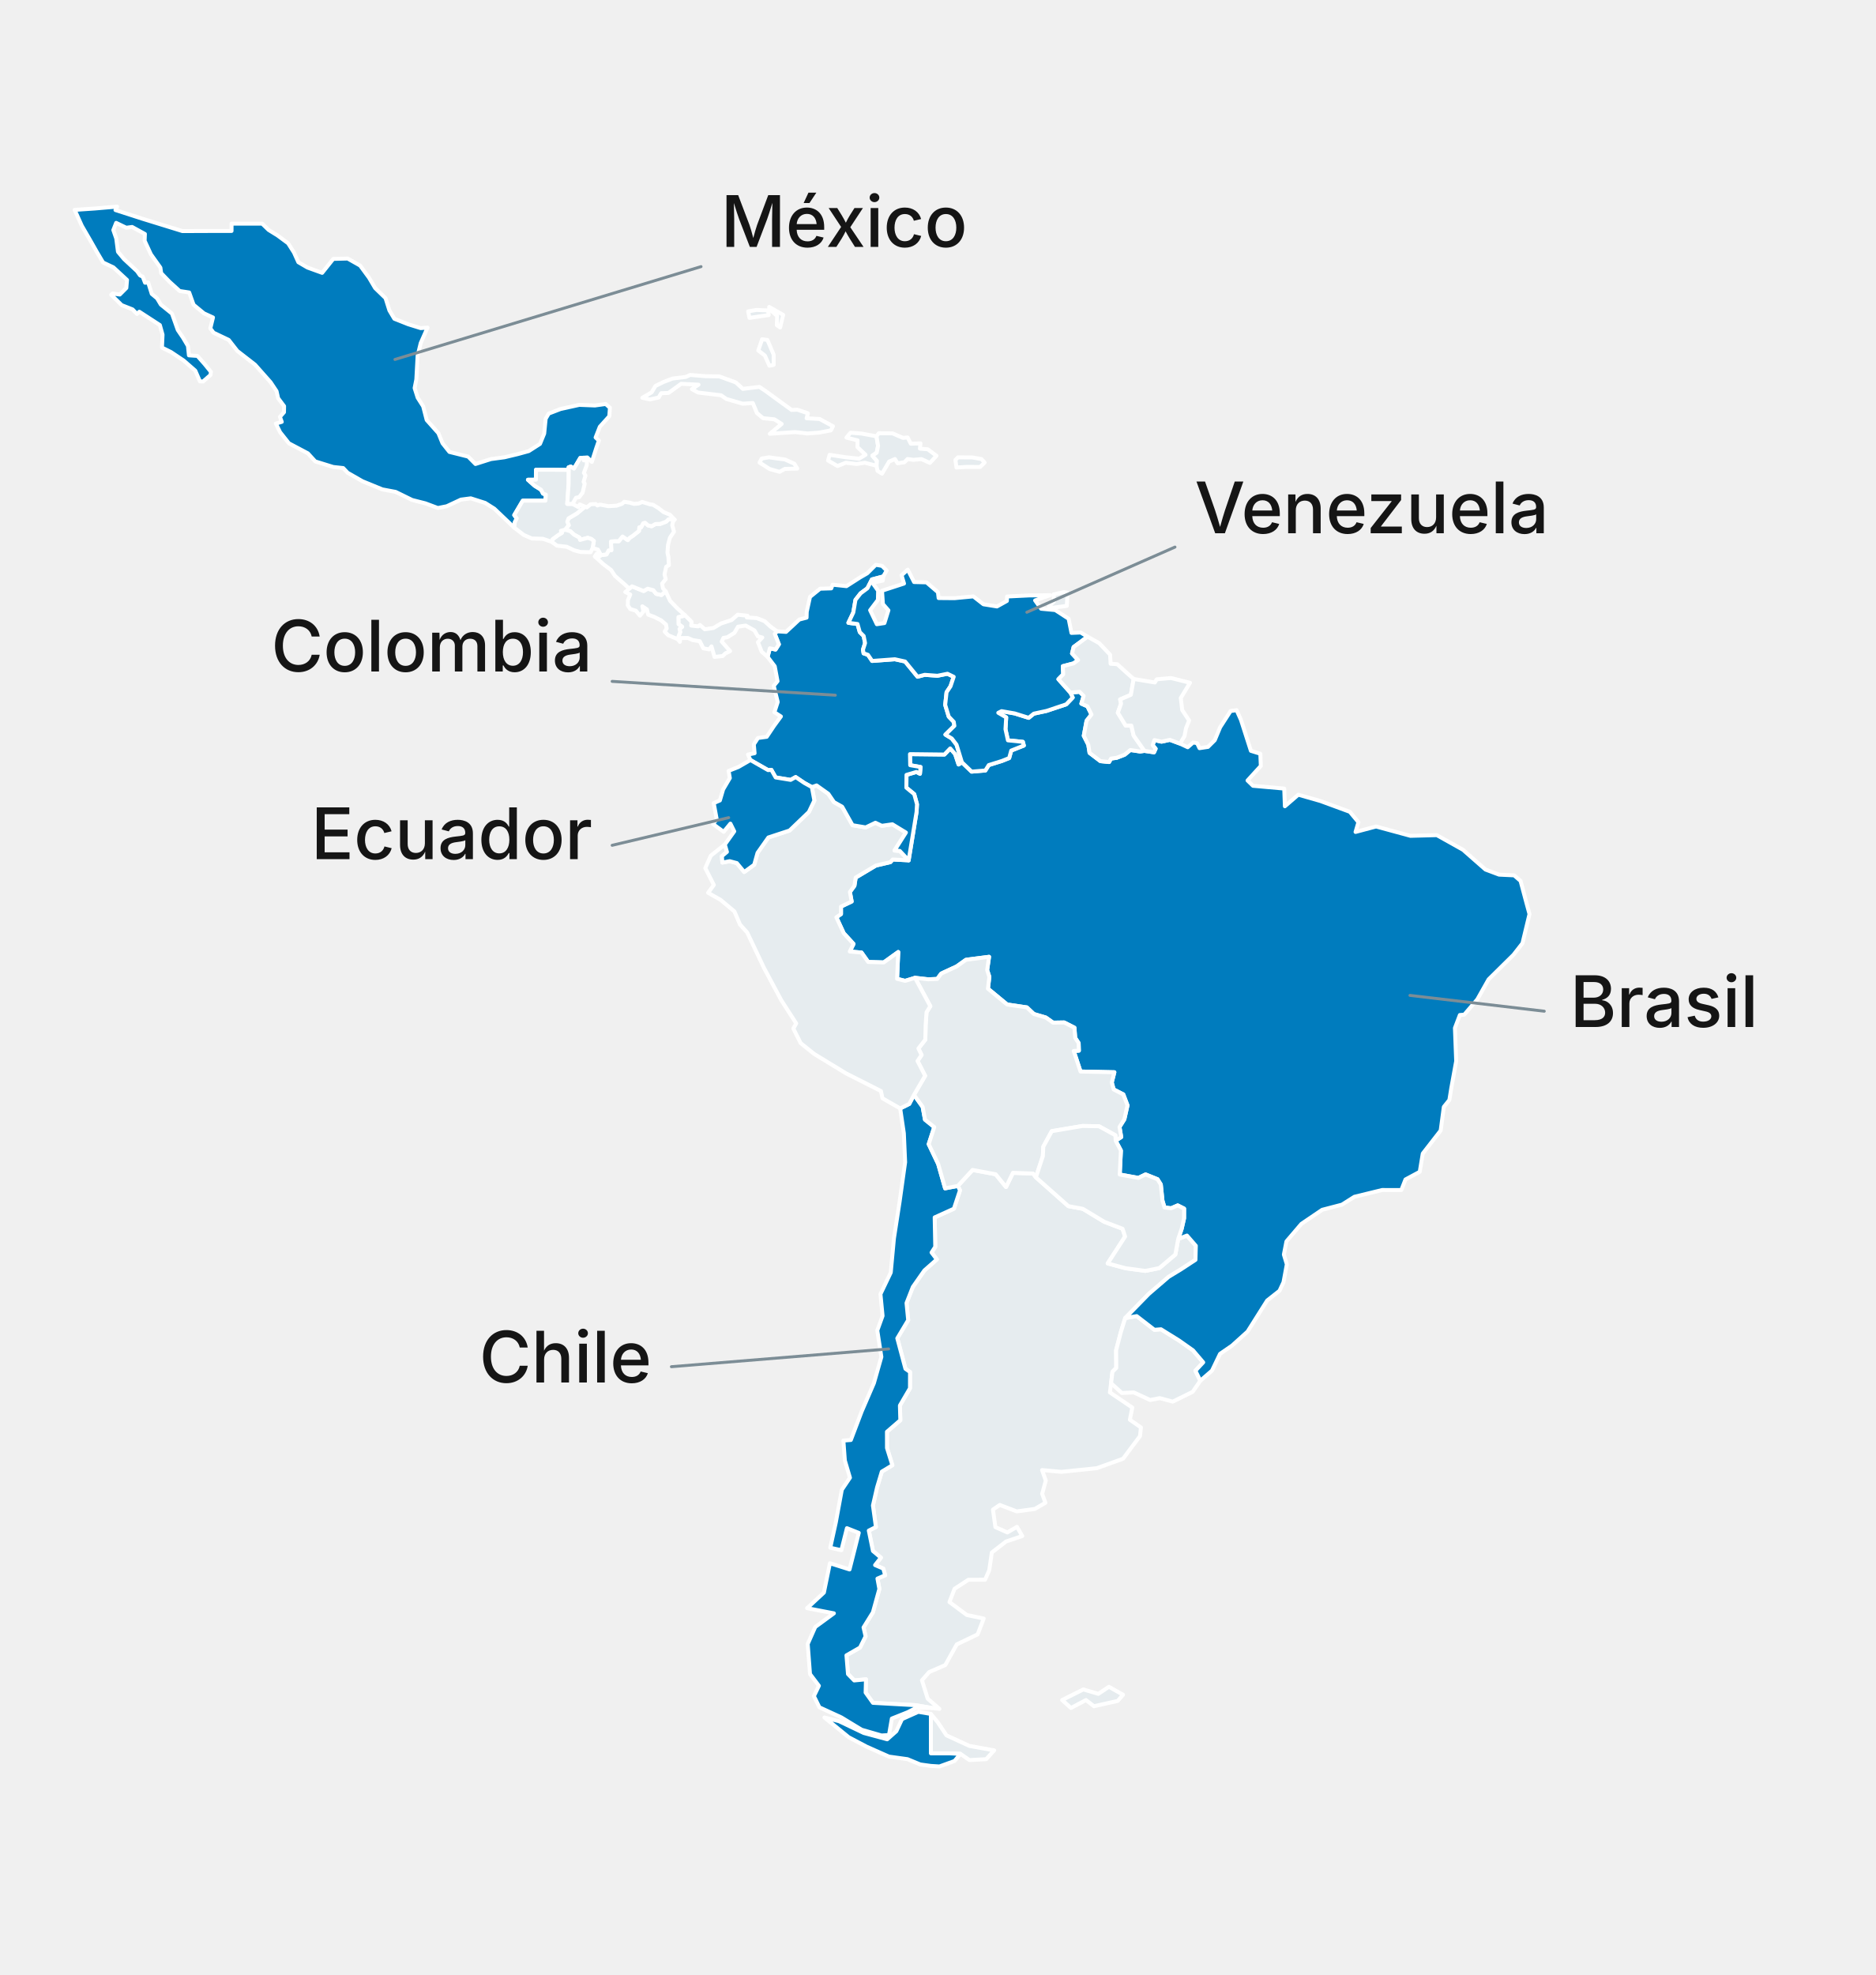
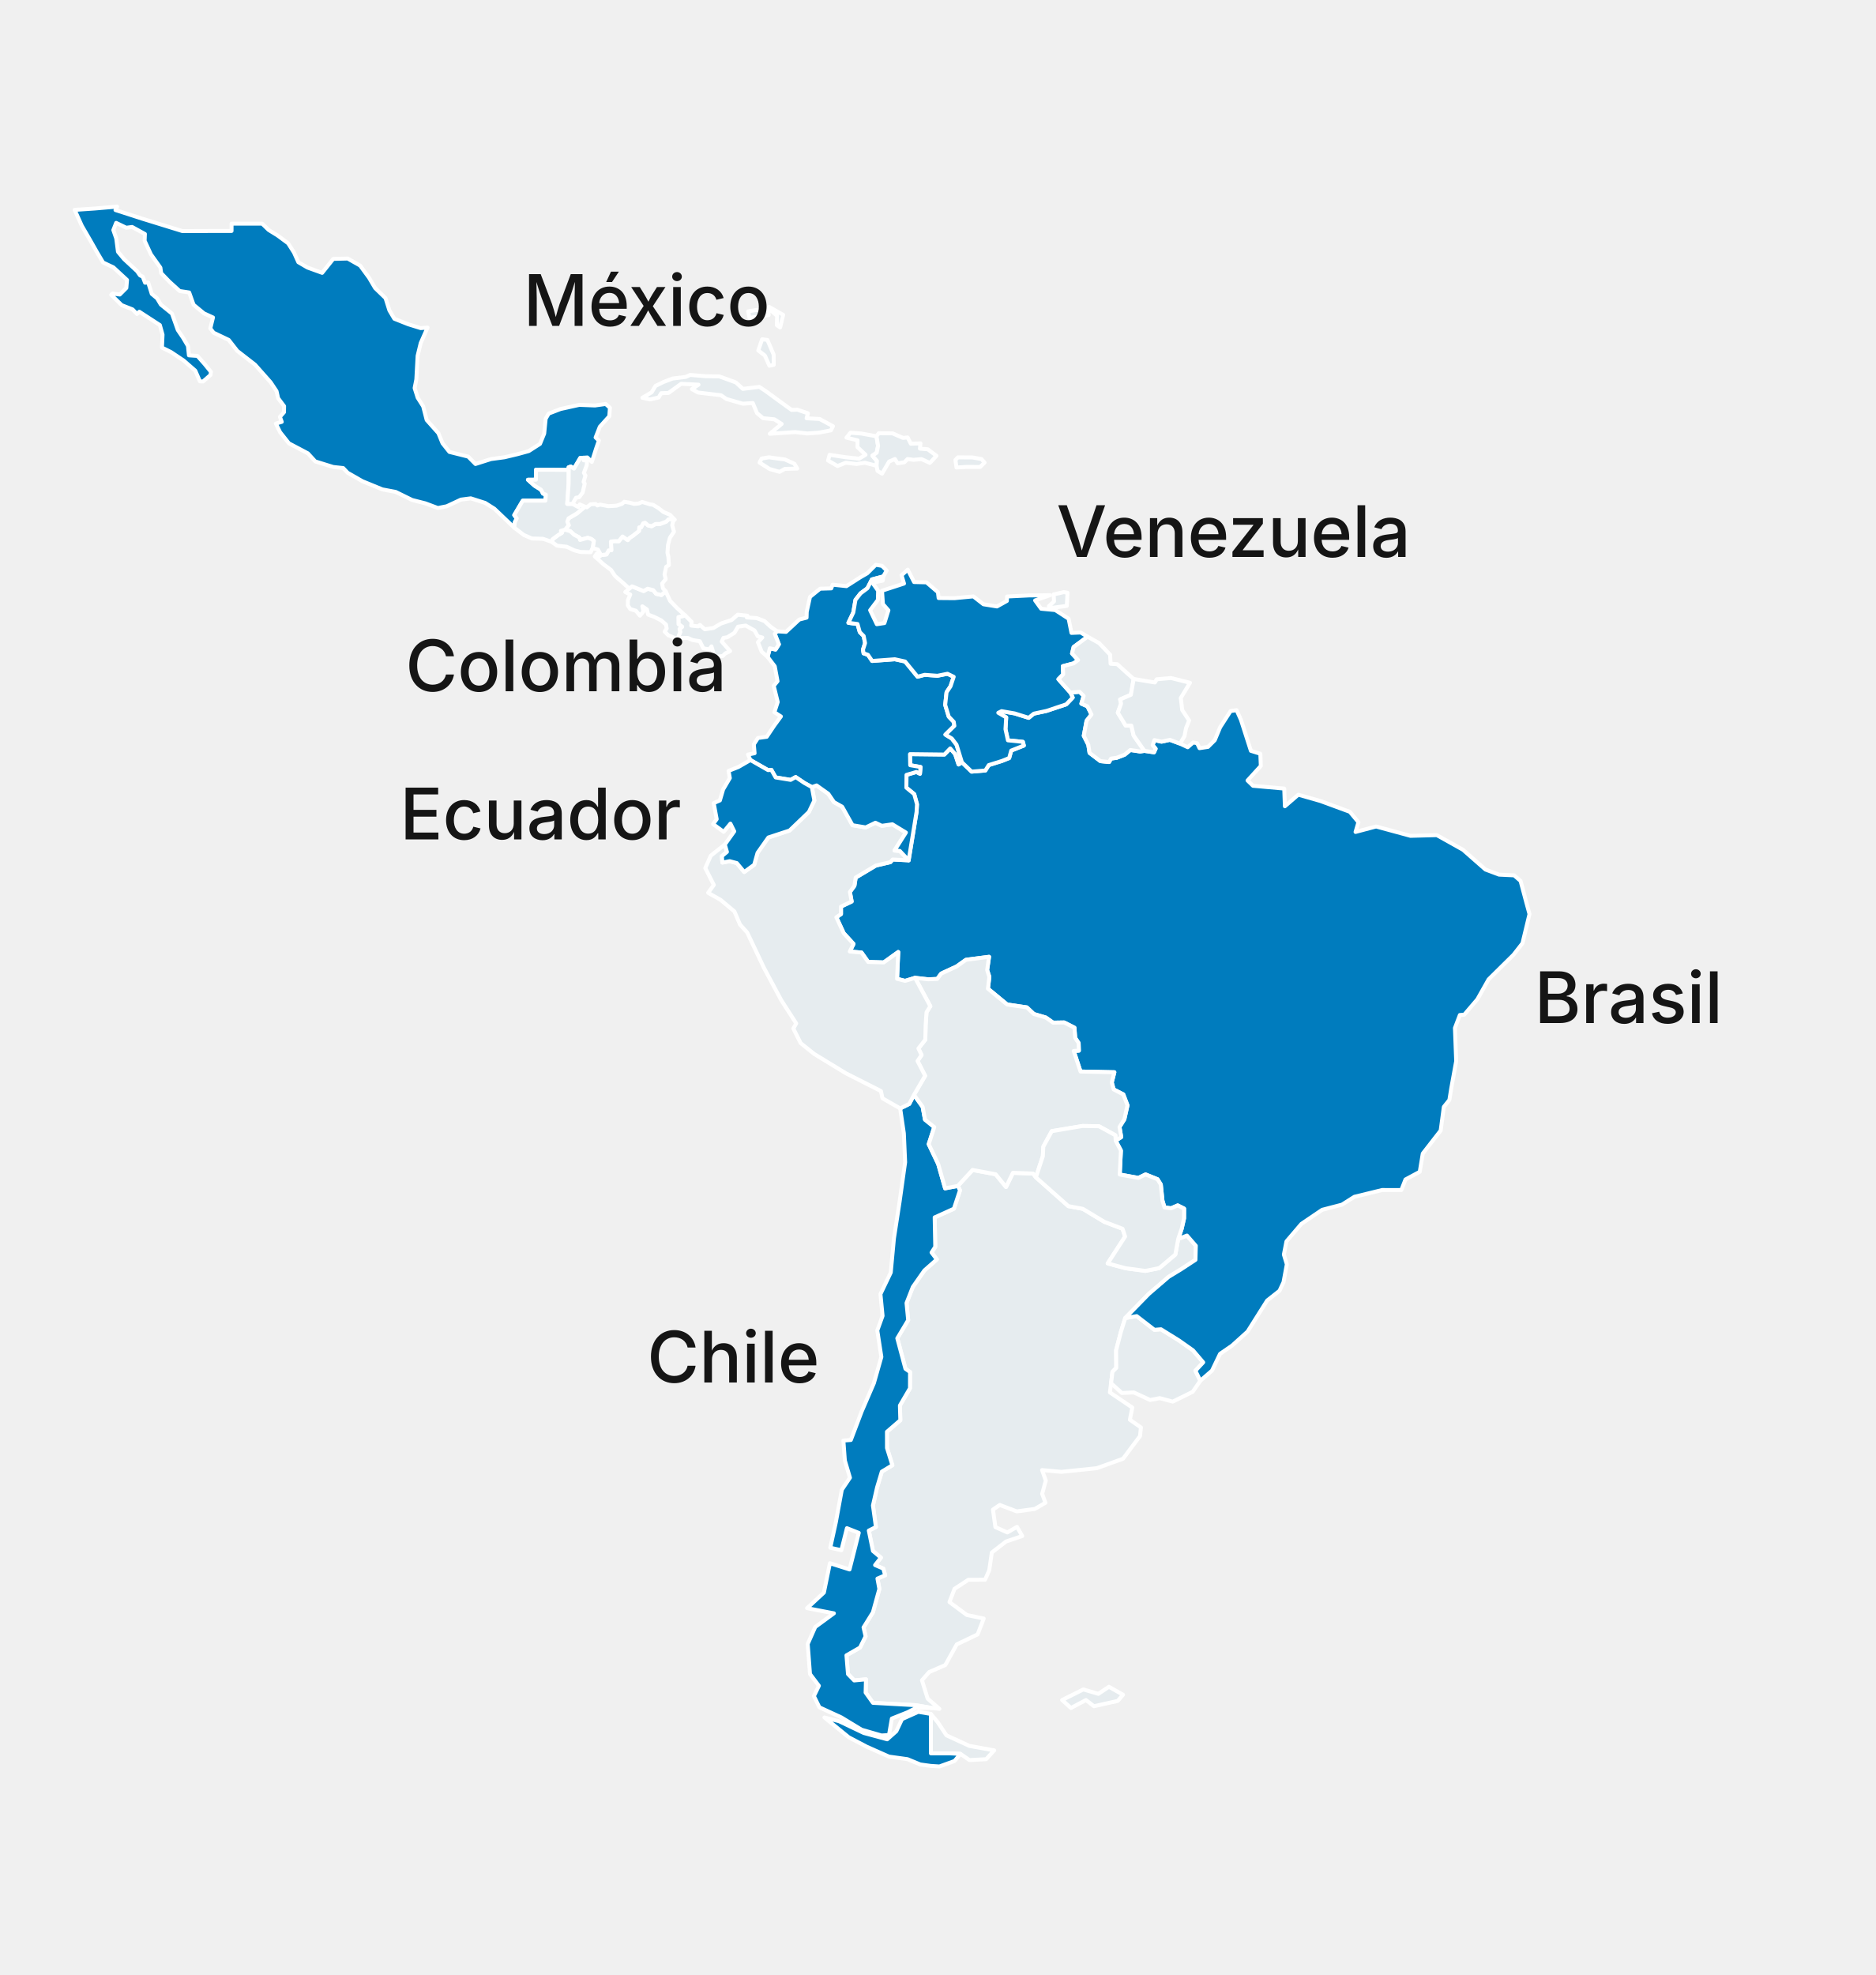
<svg xmlns="http://www.w3.org/2000/svg" viewBox="0 0 950 1000">
  <path fill="#e6ecef" stroke="#fff" stroke-width="2" stroke-linejoin="round" d="M471.39,867.81 L474.82,871.95 L479.29,878.66 L490.92,884.02 L503.44,886.26 L499.41,890.73 L490.92,891.18 L486.36,888.02 L480.97,887.78 L471.40,887.77 L471.39,867.81 Z M569.82,667.35 L567.59,674.50 L565.20,683.69 L565.28,692.60 L563.34,694.59 L562.65,700.37 L562.04,705.03 L573.39,712.69 L572.17,718.86 L577.76,722.75 L577.30,727.12 L568.71,738.59 L555.46,743.38 L537.52,745.24 L527.70,744.34 L529.58,749.67 L527.75,756.37 L529.40,760.88 L524.04,764.02 L514.88,765.26 L506.28,762.00 L502.83,764.34 L504.07,773.22 L510.11,775.92 L515.01,773.10 L517.67,777.74 L509.44,780.52 L502.26,786.08 L500.94,795.07 L498.83,799.86 L490.38,799.88 L483.37,804.46 L480.81,811.17 L489.60,817.72 L498.15,819.52 L495.07,827.54 L484.51,832.59 L478.70,843.07 L470.54,846.60 L466.88,850.78 L469.77,860.07 L475.72,865.25 L471.95,864.80 L463.66,863.39 L442.06,862.20 L438.35,856.99 L438.52,850.29 L432.57,850.86 L429.42,847.62 L428.64,838.14 L435.50,834.21 L438.33,828.54 L437.29,824.02 L442.03,816.38 L445.30,804.54 L444.34,799.29 L448.24,797.60 L447.29,794.23 L443.14,792.44 L446.09,788.69 L442.05,785.30 L439.96,774.98 L443.56,773.17 L442.05,762.27 L444.15,753.11 L446.54,745.13 L451.89,741.89 L449.17,733.16 L449.15,724.94 L455.92,719.10 L455.71,711.63 L460.81,702.91 L460.83,694.68 L458.51,693.05 L454.39,677.62 L459.90,668.42 L459.06,659.76 L462.25,651.63 L468.11,643.25 L474.42,637.69 L471.74,634.18 L473.61,631.30 L473.32,616.40 L483.06,611.99 L486.13,602.70 L485.05,600.46 L492.50,592.38 L504.20,594.56 L509.45,601.02 L512.94,593.83 L523.14,594.20 L524.58,596.11 L541.02,610.70 L548.33,612.06 L559.25,618.66 L568.46,622.16 L569.75,626.10 L560.94,639.69 L569.96,642.13 L580.00,643.49 L587.07,642.06 L595.18,635.21 L596.64,627.32 L601.07,625.60 L605.56,630.76 L605.38,637.90 L597.85,642.83 L591.84,646.47 L581.75,655.15 L569.82,667.35 Z" />
  <path fill="#007cbe" stroke="#fff" stroke-width="2" stroke-linejoin="round" d="M471.39,867.81 L471.40,887.77 L480.97,887.78 L486.36,888.02 L483.40,891.63 L475.73,894.41 L471.34,894.13 L466.04,893.40 L459.55,890.72 L450.18,889.42 L438.93,884.43 L429.80,879.62 L417.49,869.61 L424.86,871.48 L437.41,877.46 L449.27,880.66 L453.89,876.57 L456.78,870.44 L465.03,866.75 L471.39,867.81 Z M462.84,554.36 L467.22,560.44 L468.41,566.90 L473.10,570.68 L470.29,579.33 L475.09,589.36 L478.60,601.69 L485.05,600.46 L486.13,602.70 L483.06,611.99 L473.32,616.40 L473.61,631.30 L471.74,634.18 L474.42,637.69 L468.11,643.25 L462.25,651.63 L459.06,659.76 L459.90,668.42 L454.39,677.62 L458.51,693.05 L460.83,694.68 L460.81,702.91 L455.71,711.63 L455.92,719.10 L449.15,724.94 L449.17,733.16 L451.89,741.89 L446.54,745.13 L444.15,753.11 L442.05,762.27 L443.56,773.17 L439.96,774.98 L442.05,785.30 L446.09,788.69 L443.14,792.44 L447.29,794.23 L448.24,797.60 L444.34,799.29 L445.30,804.54 L442.03,816.38 L437.29,824.02 L438.33,828.54 L435.50,834.21 L428.64,838.14 L429.42,847.62 L432.57,850.86 L438.52,850.29 L438.35,856.99 L442.06,862.20 L463.66,863.39 L471.95,864.80 L463.99,864.73 L459.69,866.93 L451.62,870.16 L450.18,878.51 L446.39,878.72 L436.31,875.81 L426.07,869.58 L426.07,869.58 L414.95,864.47 L412.15,858.80 L414.68,853.56 L410.18,847.62 L409.03,832.38 L412.84,823.78 L422.28,816.87 L408.71,814.26 L417.22,806.36 L420.27,791.51 L430.20,794.66 L434.88,776.13 L428.88,773.76 L426.08,784.92 L420.44,783.66 L423.25,770.87 L426.30,754.31 L430.41,748.20 L427.83,739.47 L427.09,729.40 L430.86,729.11 L436.35,714.67 L442.53,700.36 L446.32,687.04 L444.26,673.64 L446.93,666.27 L445.86,655.23 L451.08,644.31 L452.69,627.02 L455.56,608.45 L458.36,588.46 L457.71,573.82 L455.85,561.23 L460.44,558.95 L462.84,554.36 Z" />
  <path fill="#e6ecef" stroke="#fff" stroke-width="2" stroke-linejoin="round" d="M443.87,220.91 L444.65,225.78 L443.96,229.21 L441.78,230.72 L444.09,233.40 L443.90,235.83 L437.96,234.31 L433.74,234.93 L428.29,234.29 L424.11,235.96 L419.32,233.17 L420.10,230.29 L428.33,231.53 L435.08,232.25 L438.30,230.26 L434.22,226.39 L434.28,222.97 L428.64,221.58 L430.66,219.11 L436.11,219.50 L443.87,220.91 Z" />
  <path fill="#e6ecef" stroke="#fff" stroke-width="2" stroke-linejoin="round" d="M443.90,235.83 L444.09,233.40 L441.78,230.72 L443.96,229.21 L444.65,225.78 L443.87,220.91 L444.98,219.38 L451.96,219.42 L457.26,221.72 L459.62,221.50 L461.24,224.67 L466.13,224.49 L465.84,227.16 L469.82,227.48 L474.22,230.76 L470.90,234.40 L466.64,232.46 L462.54,232.83 L459.60,232.41 L457.99,234.04 L454.55,234.59 L453.19,232.42 L450.24,233.70 L446.66,239.82 L444.36,238.40 L443.90,235.83 Z" />
  <path fill="#e6ecef" stroke="#fff" stroke-width="2" stroke-linejoin="round" d="M378.88,157.64 L383.09,156.93 L388.99,157.20 L389.26,159.52 L379.51,160.95 L378.88,157.64 Z M389.52,155.41 L396.59,159.43 L395.05,165.79 L393.40,164.64 L393.55,159.97 L389.54,156.43 L389.52,155.41 Z M385.94,171.77 L388.63,172.13 L391.76,179.55 L391.81,184.74 L389.61,185.18 L387.34,180.03 L383.99,177.44 L385.94,171.77 Z" />
  <path fill="#e6ecef" stroke="#fff" stroke-width="2" stroke-linejoin="round" d="M537.86,860.78 L548.59,855.41 L556.19,857.65 L561.55,854.07 L568.71,858.09 L566.02,861.22 L553.95,863.91 L549.93,860.78 L542.33,864.80 L537.86,860.78 Z" />
  <path fill="#007cbe" stroke="#fff" stroke-width="2" stroke-linejoin="round" d="M37.80,106.27 L47.96,105.58 L59.31,104.61 L58.48,106.36 L71.98,110.71 L92.38,117.01 L110.16,116.94 L117.25,116.94 L117.27,113.25 L132.76,113.25 L136.02,116.42 L140.59,119.25 L145.90,123.18 L148.87,127.85 L151.09,132.77 L155.71,135.47 L163.13,138.15 L168.77,131.09 L176.08,130.91 L182.38,134.48 L186.87,140.60 L189.96,145.84 L195.23,150.94 L197.20,157.20 L199.70,161.40 L206.68,164.17 L213.03,166.14 L216.51,165.87 L213.04,173.72 L211.48,180.15 L210.83,192.13 L209.96,196.50 L211.51,201.38 L214.29,205.74 L216.07,212.67 L222.01,219.33 L224.09,224.43 L227.59,228.83 L237.09,231.20 L240.78,234.94 L248.62,232.45 L255.44,231.54 L262.14,229.94 L267.76,228.40 L273.45,224.75 L275.58,219.54 L276.32,212.03 L277.86,209.41 L283.92,207.07 L293.37,205.00 L301.29,205.31 L306.71,204.55 L308.86,206.45 L308.55,210.75 L303.75,216.07 L301.62,221.51 L303.27,223.07 L301.93,226.94 L299.69,233.91 L297.42,231.62 L295.55,231.76 L293.85,231.88 L290.65,237.28 L289.03,236.22 L287.94,236.63 L288.01,237.95 L279.75,237.85 L271.40,237.87 L271.39,242.90 L267.35,242.92 L270.68,245.91 L273.99,247.97 L274.98,249.91 L276.43,250.45 L276.20,253.50 L264.72,253.52 L260.42,260.81 L261.69,262.48 L260.65,264.58 L260.43,267.18 L250.32,257.56 L245.70,254.65 L238.40,252.32 L233.41,252.97 L226.23,256.33 L221.72,257.22 L215.41,254.86 L208.71,253.16 L200.35,249.06 L193.65,247.80 L183.52,243.65 L176.04,239.37 L173.79,236.99 L168.78,236.45 L159.64,233.62 L155.91,229.54 L146.31,224.47 L141.83,218.83 L139.70,214.47 L142.68,213.60 L141.76,211.05 L143.81,208.73 L143.86,205.64 L140.84,201.62 L140.04,198.06 L137.04,193.55 L129.16,184.66 L120.17,177.68 L115.82,172.11 L108.14,168.46 L106.50,166.27 L107.86,160.75 L103.30,158.66 L98.03,154.32 L95.80,148.08 L90.99,147.35 L85.80,142.64 L81.61,138.29 L81.22,135.50 L76.41,128.75 L73.24,121.91 L73.38,118.47 L66.91,114.92 L63.93,115.31 L58.82,112.85 L57.39,116.48 L58.87,120.77 L59.74,127.49 L62.81,131.17 L69.44,137.33 L70.91,139.44 L72.27,140.07 L73.45,143.15 L75.04,143.02 L76.84,148.79 L79.55,151.06 L81.46,154.23 L87.08,158.78 L90.04,167.10 L92.70,171.01 L95.18,175.20 L95.67,179.92 L99.98,180.21 L103.57,184.28 L106.81,188.27 L106.60,189.87 L102.83,193.15 L101.25,193.11 L98.89,187.68 L93.04,182.58 L86.59,178.26 L82.02,175.99 L82.31,169.44 L80.96,164.60 L76.70,161.83 L70.55,157.84 L69.37,158.99 L67.12,156.66 L61.60,154.49 L56.33,149.30 L56.98,148.63 L60.66,149.13 L63.98,145.80 L64.32,141.76 L57.43,135.38 L52.19,132.91 L48.89,127.32 L45.57,121.46 L41.43,114.32 L37.80,106.27 Z" />
  <path fill="#e6ecef" stroke="#fff" stroke-width="2" stroke-linejoin="round" d="M569.82,667.35 L575.63,666.39 L584.59,673.31 L587.92,673.05 L597.12,678.77 L604.13,683.72 L609.30,689.80 L605.36,694.04 L607.84,699.11 L603.97,704.72 L593.87,709.69 L587.27,707.91 L582.43,708.86 L574.16,705.03 L568.10,705.31 L562.65,700.37 L563.34,694.59 L565.28,692.60 L565.20,683.69 L567.59,674.50 L569.82,667.35 Z" />
  <path fill="#007cbe" stroke="#fff" stroke-width="2" stroke-linejoin="round" d="M607.84,699.11 L605.36,694.04 L609.30,689.80 L604.13,683.72 L597.12,678.77 L587.92,673.05 L584.59,673.31 L575.63,666.39 L569.82,667.35 L581.75,655.15 L591.84,646.47 L597.85,642.83 L605.38,637.90 L605.56,630.76 L601.07,625.60 L596.64,627.32 L598.40,622.16 L599.61,616.87 L599.62,611.95 L596.40,610.33 L593.04,611.78 L589.71,611.38 L588.67,607.94 L587.83,599.74 L586.16,597.07 L580.12,594.65 L576.47,596.41 L567.03,594.69 L567.63,582.55 L564.98,577.58 L567.78,575.73 L566.92,570.64 L569.37,566.72 L570.96,559.68 L568.84,554.12 L563.96,551.61 L563.00,548.08 L564.31,542.91 L547.17,542.54 L543.73,532.13 L546.34,531.98 L546.22,528.13 L544.48,525.52 L544.09,520.35 L538.89,517.70 L533.27,517.79 L529.57,515.19 L523.53,513.42 L520.01,510.08 L509.99,508.60 L500.29,500.59 L501.00,494.60 L499.90,491.16 L500.86,484.46 L489.16,485.97 L484.45,489.33 L476.63,492.95 L474.63,495.66 L470.03,495.85 L463.38,495.10 L458.34,496.64 L454.27,495.61 L454.87,482.03 L447.53,487.30 L439.64,487.07 L436.26,482.30 L430.33,481.78 L432.22,477.94 L427.25,472.50 L423.53,464.45 L425.88,462.81 L425.88,459.04 L431.28,456.46 L430.39,451.62 L432.67,448.51 L433.32,444.34 L443.54,438.25 L450.87,436.53 L452.07,435.19 L460.13,435.61 L464.15,411.09 L464.36,407.21 L462.96,402.09 L458.99,398.83 L459.04,392.34 L464.07,390.86 L465.86,391.79 L466.16,388.36 L460.92,387.44 L460.81,381.84 L478.23,382.04 L481.19,378.96 L483.68,381.80 L485.42,387.07 L487.11,385.97 L492.03,390.70 L498.98,390.12 L500.71,387.38 L507.36,385.30 L511.04,383.83 L512.08,380.04 L518.47,377.50 L517.98,375.62 L510.41,374.85 L509.17,369.22 L509.53,363.22 L505.53,360.91 L507.20,360.08 L513.82,361.23 L520.93,363.46 L523.51,361.35 L529.94,359.96 L539.94,356.62 L543.21,353.20 L542.03,350.68 L546.68,350.28 L548.76,352.34 L547.60,356.27 L550.67,357.63 L552.72,361.78 L550.24,364.93 L548.82,372.54 L551.10,377.06 L551.75,381.20 L557.25,385.39 L561.64,385.84 L562.63,384.09 L565.46,383.70 L569.50,382.13 L572.41,379.75 L577.35,380.51 L579.53,380.19 L584.39,380.92 L585.20,379.10 L583.70,377.32 L584.59,374.73 L588.20,375.53 L592.42,374.61 L597.54,376.51 L601.45,378.35 L604.22,375.93 L606.22,376.30 L607.43,378.82 L611.72,378.18 L615.14,374.78 L617.89,368.20 L623.18,360.01 L626.22,359.59 L628.43,364.54 L633.45,380.17 L638.23,381.65 L638.47,387.82 L631.75,395.18 L634.53,397.88 L650.33,399.28 L650.66,408.24 L657.45,402.38 L668.70,405.59 L683.55,411.05 L687.91,416.29 L686.45,421.24 L696.84,418.48 L714.24,423.21 L727.60,422.86 L740.82,430.26 L752.24,440.28 L759.13,442.86 L766.77,443.22 L770.01,446.04 L773.05,457.42 L774.53,462.83 L770.97,477.61 L766.42,483.45 L753.82,495.89 L748.12,506.00 L741.50,513.75 L739.27,513.93 L736.77,520.51 L737.41,537.26 L734.91,551.04 L733.96,556.94 L731.14,560.46 L729.55,572.42 L720.48,584.09 L718.96,593.32 L711.73,597.20 L709.63,602.56 L699.92,602.53 L685.85,605.97 L679.56,609.95 L669.54,612.56 L659.02,619.68 L651.45,628.55 L650.15,635.22 L651.64,640.16 L649.97,649.19 L647.94,653.56 L641.69,658.48 L631.77,674.21 L623.91,681.31 L617.83,685.49 L613.75,693.99 L607.84,699.11 Z" />
  <path fill="#e6ecef" stroke="#fff" stroke-width="2" stroke-linejoin="round" d="M463.38,495.10 L470.03,495.85 L474.63,495.66 L476.63,492.95 L484.45,489.33 L489.16,485.97 L500.86,484.46 L499.90,491.16 L501.00,494.60 L500.29,500.59 L509.99,508.60 L520.01,510.08 L523.53,513.42 L529.57,515.19 L533.27,517.79 L538.89,517.70 L544.09,520.35 L544.48,525.52 L546.22,528.13 L546.34,531.98 L543.73,532.13 L547.17,542.54 L564.31,542.91 L563.00,548.08 L563.96,551.61 L568.84,554.12 L570.96,559.68 L569.37,566.72 L566.92,570.64 L567.78,575.73 L564.98,577.58 L564.83,574.82 L556.50,570.25 L548.20,570.12 L532.62,572.73 L528.33,580.59 L528.10,585.40 L524.58,596.11 L523.14,594.20 L512.94,593.83 L509.45,601.02 L504.20,594.56 L492.50,592.38 L485.05,600.46 L478.60,601.69 L475.09,589.36 L470.29,579.33 L473.10,570.68 L468.41,566.90 L467.22,560.44 L462.84,554.36 L468.48,544.71 L464.63,537.20 L466.68,534.19 L465.08,530.88 L468.57,526.41 L468.75,518.80 L469.19,512.52 L471.11,509.49 L463.38,495.10 Z" />
  <path fill="#e6ecef" stroke="#fff" stroke-width="2" stroke-linejoin="round" d="M460.13,435.61 L452.07,435.19 L450.87,436.53 L443.54,438.25 L433.32,444.34 L432.67,448.51 L430.39,451.62 L431.28,456.46 L425.88,459.04 L425.88,462.81 L423.53,464.45 L427.25,472.50 L432.22,477.94 L430.33,481.78 L436.26,482.30 L439.64,487.07 L447.53,487.30 L454.87,482.03 L454.27,495.61 L458.34,496.64 L463.38,495.10 L471.11,509.49 L469.19,512.52 L468.75,518.80 L468.57,526.41 L465.08,530.88 L466.68,534.19 L464.63,537.20 L468.48,544.71 L462.84,554.36 L460.44,558.95 L455.85,561.23 L446.88,556.10 L446.10,552.43 L428.38,543.45 L412.34,533.67 L405.45,528.16 L401.74,520.77 L403.21,518.20 L395.64,506.46 L386.82,489.97 L378.38,472.16 L374.72,468.09 L371.91,461.50 L364.96,455.67 L358.59,452.05 L361.48,448.06 L357.15,439.53 L359.93,433.27 L367.06,427.62 L368.12,431.34 L365.57,433.47 L365.81,436.75 L369.51,436.04 L373.12,437.00 L376.87,441.52 L381.93,437.84 L383.62,431.81 L389.10,424.03 L399.85,420.50 L409.60,411.14 L412.38,405.33 L411.13,398.54 L413.52,397.69 L419.46,401.92 L422.32,406.14 L426.46,408.45 L431.72,417.82 L438.38,418.94 L443.31,416.58 L446.54,418.12 L451.90,417.36 L458.75,421.54 L452.98,430.64 L455.65,430.85 L460.13,435.61 Z" />
  <path fill="#007cbe" stroke="#fff" stroke-width="2" stroke-linejoin="round" d="M487.11,385.97 L485.42,387.07 L483.68,381.80 L481.19,378.96 L478.23,382.04 L460.81,381.84 L460.92,387.44 L466.16,388.36 L465.86,391.79 L464.07,390.86 L459.04,392.34 L458.99,398.83 L462.96,402.09 L464.36,407.21 L464.15,411.09 L460.13,435.61 L455.65,430.85 L452.98,430.64 L458.75,421.54 L451.90,417.36 L446.54,418.12 L443.31,416.58 L438.38,418.94 L431.72,417.82 L426.46,408.45 L422.32,406.14 L419.46,401.92 L413.52,397.69 L411.13,398.54 L407.30,396.42 L402.92,393.46 L400.38,394.88 L392.79,393.64 L390.61,389.79 L388.94,389.93 L380.00,384.83 L378.79,382.05 L382.12,381.38 L381.73,376.90 L383.82,373.67 L388.26,373.07 L392.02,367.45 L395.45,362.76 L392.15,360.63 L393.84,355.44 L391.82,347.26 L393.74,344.91 L392.33,337.35 L388.71,332.59 L389.85,328.24 L392.73,328.88 L394.42,326.23 L392.34,320.96 L393.43,319.65 L398.05,319.94 L404.76,313.69 L408.44,312.74 L408.53,309.79 L410.18,302.23 L415.30,298.08 L420.94,297.91 L421.65,296.05 L428.64,296.79 L435.68,292.28 L439.16,290.28 L443.49,285.97 L446.66,286.52 L449.01,288.87 L447.27,291.88 L441.53,293.38 L439.26,297.85 L435.80,300.42 L433.20,303.74 L432.11,310.12 L429.63,315.35 L434.24,315.95 L435.39,320.06 L437.36,322.02 L438.07,325.62 L437.01,328.93 L437.32,330.80 L439.52,331.54 L441.65,334.66 L453.15,333.80 L458.34,334.94 L464.64,342.64 L468.25,341.68 L474.69,342.16 L479.79,341.14 L482.95,342.68 L481.34,347.49 L479.34,350.49 L478.64,356.91 L480.44,362.85 L482.98,365.50 L483.29,367.51 L478.76,371.96 L482.00,373.93 L484.38,377.05 L487.11,385.97 Z" />
  <path fill="#e6ecef" stroke="#fff" stroke-width="2" stroke-linejoin="round" d="M393.43,319.65 L392.34,320.96 L394.42,326.23 L392.73,328.88 L389.85,328.24 L388.71,332.59 L385.73,330.01 L383.81,325.18 L386.02,322.79 L383.75,322.18 L382.08,319.23 L377.63,316.74 L373.72,317.31 L371.91,320.42 L368.29,322.67 L366.34,322.98 L365.47,324.84 L369.73,329.69 L367.29,330.84 L366.00,332.16 L361.84,332.62 L360.29,327.28 L359.13,328.80 L356.18,328.27 L354.37,324.67 L350.71,324.08 L348.39,323.03 L344.55,323.05 L344.27,324.99 L343.25,323.64 L343.72,321.86 L344.46,320.05 L344.12,318.43 L345.45,317.37 L343.59,316.04 L343.54,312.44 L347.00,311.64 L350.21,314.85 L350.03,316.75 L353.59,317.15 L354.44,316.42 L356.90,318.62 L361.29,317.97 L365.10,315.71 L370.53,313.91 L373.58,311.24 L378.52,311.76 L378.18,312.64 L383.17,312.95 L387.15,314.49 L390.07,317.18 L393.43,319.65 Z" />
  <path fill="#e6ecef" stroke="#fff" stroke-width="2" stroke-linejoin="round" d="M347.00,311.64 L343.54,312.44 L343.59,316.04 L345.45,317.37 L344.12,318.43 L344.46,320.05 L343.72,321.86 L343.25,323.64 L338.40,321.65 L336.58,319.77 L337.61,318.22 L337.28,316.25 L334.81,314.11 L331.29,312.35 L328.21,311.20 L327.62,308.59 L325.28,306.99 L325.85,309.59 L324.07,311.73 L322.02,309.24 L319.15,308.36 L317.93,306.56 L317.98,303.84 L319.16,301.02 L316.64,299.76 L318.69,298.03 L320.04,296.88 L325.93,299.25 L327.98,298.08 L330.82,298.83 L332.30,300.67 L334.94,301.27 L337.08,299.37 L339.34,304.23 L342.80,307.83 L347.00,311.64 Z" />
  <path fill="#e6ecef" stroke="#fff" stroke-width="2" stroke-linejoin="round" d="M337.08,299.37 L334.94,301.27 L332.30,300.67 L330.82,298.83 L327.98,298.08 L325.93,299.25 L320.04,296.88 L318.69,298.03 L315.59,295.22 L311.42,291.61 L309.45,288.60 L305.68,285.78 L301.20,281.75 L302.19,280.36 L303.67,281.71 L304.35,281.08 L307.12,280.71 L308.24,278.67 L309.56,278.59 L309.37,274.19 L311.46,273.98 L313.33,274.04 L315.26,271.66 L317.89,273.47 L318.81,272.36 L320.46,271.29 L323.58,268.83 L323.73,266.99 L324.59,267.07 L325.73,264.93 L326.67,264.67 L328.19,266.04 L329.98,266.44 L331.96,265.31 L334.22,265.30 L337.32,264.13 L338.56,262.91 L341.62,263.10 L340.86,263.95 L340.40,265.95 L341.31,269.22 L339.25,272.27 L338.29,275.87 L338.00,279.81 L338.48,282.11 L338.71,286.14 L337.34,287.01 L336.51,290.84 L337.12,293.20 L335.29,295.49 L335.71,297.90 L337.08,299.37 Z" />
  <path fill="#e6ecef" stroke="#fff" stroke-width="2" stroke-linejoin="round" d="M341.62,263.10 L338.56,262.91 L337.32,264.13 L334.22,265.30 L331.96,265.31 L329.98,266.44 L328.19,266.04 L326.67,264.67 L325.73,264.93 L324.59,267.07 L323.73,266.99 L323.58,268.83 L320.46,271.29 L318.81,272.36 L317.89,273.47 L315.26,271.66 L313.33,274.04 L311.46,273.98 L309.37,274.19 L309.56,278.59 L308.24,278.67 L307.12,280.71 L304.35,281.08 L302.80,278.28 L300.09,277.50 L300.71,273.92 L299.49,272.95 L297.65,272.32 L293.73,273.38 L293.40,272.18 L290.70,270.74 L288.77,268.96 L286.13,268.21 L287.99,265.94 L287.28,264.18 L287.91,262.46 L292.15,259.96 L296.22,256.55 L297.15,256.90 L299.11,255.33 L301.67,255.20 L302.50,255.93 L303.89,255.49 L308.04,256.29 L312.18,256.06 L315.05,255.07 L316.10,254.07 L318.95,254.53 L321.09,255.14 L323.43,254.93 L325.20,254.15 L329.29,255.39 L330.71,255.59 L333.44,257.26 L336.02,259.27 L339.27,260.64 L341.62,263.10 Z" />
  <path fill="#e6ecef" stroke="#fff" stroke-width="2" stroke-linejoin="round" d="M286.13,268.21 L288.77,268.96 L290.70,270.74 L293.40,272.18 L293.73,273.38 L297.65,272.32 L299.49,272.95 L300.71,273.92 L300.09,277.50 L299.09,279.61 L293.91,279.48 L290.70,278.62 L287.00,276.84 L282.03,276.29 L279.50,274.37 L279.77,273.06 L282.84,270.80 L284.52,269.81 L284.04,268.76 L286.13,268.21 Z" />
  <path fill="#e6ecef" stroke="#fff" stroke-width="2" stroke-linejoin="round" d="M260.43,267.18 L260.65,264.58 L261.69,262.48 L260.42,260.81 L264.72,253.52 L276.20,253.50 L276.43,250.45 L274.98,249.91 L273.99,247.97 L270.68,245.91 L267.35,242.92 L271.39,242.90 L271.40,237.87 L279.75,237.85 L288.01,237.95 L287.95,245.04 L287.25,255.13 L289.91,255.13 L292.83,256.74 L293.60,255.41 L296.22,256.55 L292.15,259.96 L287.91,262.46 L287.28,264.18 L287.99,265.94 L286.13,268.21 L284.04,268.76 L284.52,269.81 L282.84,270.80 L279.77,273.06 L279.50,274.37 L274.91,272.81 L269.33,272.65 L265.24,270.87 L260.43,267.18 Z" />
  <path fill="#e6ecef" stroke="#fff" stroke-width="2" stroke-linejoin="round" d="M288.01,237.95 L287.94,236.63 L289.03,236.22 L290.65,237.28 L293.85,231.88 L295.55,231.76 L295.59,233.08 L297.28,233.12 L297.13,235.55 L295.68,239.42 L296.47,240.80 L295.53,244.00 L296.09,244.85 L295.06,249.37 L293.30,251.74 L291.69,252.03 L289.91,255.13 L287.25,255.13 L287.95,245.04 L288.01,237.95 Z" />
  <path fill="#007cbe" stroke="#fff" stroke-width="2" stroke-linejoin="round" d="M542.03,350.68 L543.21,353.20 L539.94,356.62 L529.94,359.96 L523.51,361.35 L520.93,363.46 L513.82,361.23 L507.20,360.08 L505.53,360.91 L509.53,363.22 L509.17,369.22 L510.41,374.85 L517.98,375.62 L518.47,377.50 L512.08,380.04 L511.04,383.83 L507.36,385.30 L500.71,387.38 L498.98,390.12 L492.03,390.70 L487.11,385.97 L484.38,377.05 L482.00,373.93 L478.76,371.96 L483.29,367.51 L482.98,365.50 L480.44,362.85 L478.64,356.91 L479.34,350.49 L481.34,347.49 L482.95,342.68 L479.79,341.14 L474.69,342.16 L468.25,341.68 L464.64,342.64 L458.34,334.94 L453.15,333.80 L441.65,334.66 L439.52,331.54 L437.32,330.80 L437.01,328.93 L438.07,325.62 L437.36,322.02 L435.39,320.06 L434.24,315.95 L429.63,315.35 L432.11,310.12 L433.20,303.74 L435.80,300.42 L439.26,297.85 L441.53,293.38 L447.27,291.88 L447.02,294.00 L441.77,295.04 L444.68,299.10 L444.57,303.77 L440.63,308.97 L444.02,316.06 L447.87,315.48 L449.88,309.02 L447.11,305.87 L446.65,299.10 L457.79,295.47 L456.55,291.25 L459.68,288.43 L462.89,294.71 L469.16,294.86 L474.97,299.85 L475.32,302.81 L483.35,302.88 L492.90,301.97 L498.02,305.97 L504.86,307.07 L509.88,304.28 L509.98,302.03 L521.06,301.49 L531.77,301.37 L524.18,304.01 L527.23,308.23 L534.38,308.90 L541.16,313.30 L542.59,320.46 L547.25,320.26 L550.75,322.37 L543.67,327.62 L542.88,330.88 L545.94,334.20 L543.72,335.87 L538.22,337.31 L538.40,341.43 L535.98,343.90 L542.03,350.68 Z" />
  <path fill="#e6ecef" stroke="#fff" stroke-width="2" stroke-linejoin="round" d="M579.53,380.19 L577.35,380.51 L572.41,379.75 L569.50,382.13 L565.46,383.70 L562.63,384.09 L561.64,385.84 L557.25,385.39 L551.75,381.20 L551.10,377.06 L548.82,372.54 L550.24,364.93 L552.72,361.78 L550.67,357.63 L547.60,356.27 L548.76,352.34 L546.68,350.28 L542.03,350.68 L535.98,343.90 L538.40,341.43 L538.22,337.31 L543.72,335.87 L545.94,334.20 L542.88,330.88 L543.67,327.62 L550.75,322.37 L556.62,325.65 L562.15,331.48 L562.40,336.08 L565.77,336.30 L570.56,340.66 L574.09,343.77 L572.66,351.81 L567.24,354.15 L567.72,356.25 L566.07,360.87 L570.03,367.36 L572.90,367.37 L574.07,372.42 L579.53,380.19 Z" />
  <path fill="#e6ecef" stroke="#fff" stroke-width="2" stroke-linejoin="round" d="M597.54,376.51 L592.42,374.61 L588.20,375.53 L584.59,374.73 L583.70,377.32 L585.20,379.10 L584.39,380.92 L579.53,380.19 L574.07,372.42 L572.90,367.37 L570.03,367.36 L566.07,360.87 L567.72,356.25 L567.24,354.15 L572.66,351.81 L574.09,343.77 L584.81,345.56 L585.77,343.95 L593.00,343.30 L602.61,345.71 L597.96,353.39 L598.66,359.51 L602.17,364.81 L600.61,368.66 L599.82,372.75 L597.54,376.51 Z" />
  <path fill="#007cbe" stroke="#fff" stroke-width="2" stroke-linejoin="round" d="M411.13,398.54 L412.38,405.33 L409.60,411.14 L399.85,420.50 L389.10,424.03 L383.62,431.81 L381.93,437.84 L376.87,441.52 L373.12,437.00 L369.51,436.04 L365.81,436.75 L365.57,433.47 L368.12,431.34 L367.06,427.62 L371.82,420.94 L369.88,417.03 L366.47,421.18 L361.11,417.27 L362.93,414.75 L361.42,406.63 L364.55,405.28 L366.19,399.71 L369.58,393.95 L368.95,390.31 L373.85,388.39 L380.00,384.83 L388.94,389.93 L390.61,389.79 L392.79,393.64 L400.38,394.88 L402.92,393.46 L407.30,396.42 L411.13,398.54 Z" />
  <path fill="#e6ecef" stroke="#fff" stroke-width="2" stroke-linejoin="round" d="M492.42,231.63 L496.99,232.42 L498.60,234.20 L496.31,236.45 L489.58,236.40 L484.35,236.71 L483.83,232.89 L485.10,231.58 L492.42,231.63 Z" />
  <path fill="#e6ecef" stroke="#fff" stroke-width="2" stroke-linejoin="round" d="M391.50,231.85 L397.51,232.65 L402.26,234.80 L403.74,237.25 L397.46,237.41 L394.74,238.91 L389.74,237.47 L384.63,234.21 L385.70,232.17 L389.46,231.55 L391.50,231.85 Z" />
  <path fill="#e6ecef" stroke="#fff" stroke-width="2" stroke-linejoin="round" d="M349.48,189.84 L357.21,190.48 L364.23,190.58 L372.63,193.63 L376.19,196.90 L384.54,195.89 L387.71,197.99 L395.28,203.53 L400.85,207.56 L403.79,207.44 L409.12,209.26 L408.47,211.78 L415.06,212.15 L421.82,215.81 L420.76,217.90 L414.81,219.04 L408.80,219.48 L402.64,218.77 L389.83,219.65 L395.83,214.66 L392.18,212.33 L386.42,211.74 L383.33,209.16 L381.21,204.06 L376.16,204.41 L367.82,202.01 L365.14,200.14 L353.48,198.75 L350.36,197.01 L353.72,194.78 L344.94,194.32 L338.52,198.96 L334.82,199.09 L333.53,201.27 L329.11,202.25 L325.28,201.40 L330.00,198.64 L331.94,195.41 L335.98,193.42 L340.55,191.68 L347.32,190.83 L349.48,189.84 Z" />
  <path fill="#e6ecef" stroke="#fff" stroke-width="2" stroke-linejoin="round" d="M564.98,577.58 L567.63,582.55 L567.03,594.69 L576.47,596.41 L580.12,594.65 L586.16,597.07 L587.83,599.74 L588.67,607.94 L589.71,611.38 L593.04,611.78 L596.40,610.33 L599.62,611.95 L599.61,616.87 L598.40,622.16 L596.64,627.32 L595.18,635.21 L587.07,642.06 L580.00,643.49 L569.96,642.13 L560.94,639.69 L569.75,626.10 L568.46,622.16 L559.25,618.66 L548.33,612.06 L541.02,610.70 L524.58,596.11 L528.10,585.40 L528.33,580.59 L532.62,572.73 L548.20,570.12 L556.50,570.25 L564.83,574.82 L564.98,577.58 Z" />
  <path fill="#e6ecef" stroke="#fff" stroke-width="2" stroke-linejoin="round" d="M533.57,300.97 L538.71,299.81 L540.59,300.12 L540.23,306.78 L532.76,307.76 L531.15,306.96 L533.75,304.50 L533.57,300.97 Z" />
-   <g fill="none" stroke="#7c8d96" stroke-width="1.5" stroke-linecap="round">
-     <path d="M355 135 200 182" />
-     <path d="M310 345 423 352" />
-     <path d="M310 428 369 414" />
-     <path d="M595 277 520 310" />
-     <path d="M782 512 714 504" />
-     <path d="M340 692 450 683" />
-   </g>
  <g fill="#151515" font-family="Inter,Arial,sans-serif" font-weight="500" font-size="36">
-     <text x="365" y="125" text-anchor="start">México</text>
-     <text x="300" y="340" text-anchor="end">Colombia</text>
-     <text x="300" y="435" text-anchor="end">Ecuador</text>
-     <text x="605" y="270" text-anchor="start">Venezuela</text>
-     <text x="795" y="520" text-anchor="start">Brasil</text>
-     <text x="330" y="700" text-anchor="end">Chile</text>
+     <text x="265" y="165" text-anchor="start">México</text>
+     <text x="368" y="350" text-anchor="end">Colombia</text>
+     <text x="345" y="425" text-anchor="end">Ecuador</text>
+     <text x="535" y="282" text-anchor="start">Venezuela</text>
+     <text x="777" y="518" text-anchor="start">Brasil</text>
+     <text x="415" y="700" text-anchor="end">Chile</text>
  </g>
</svg>
